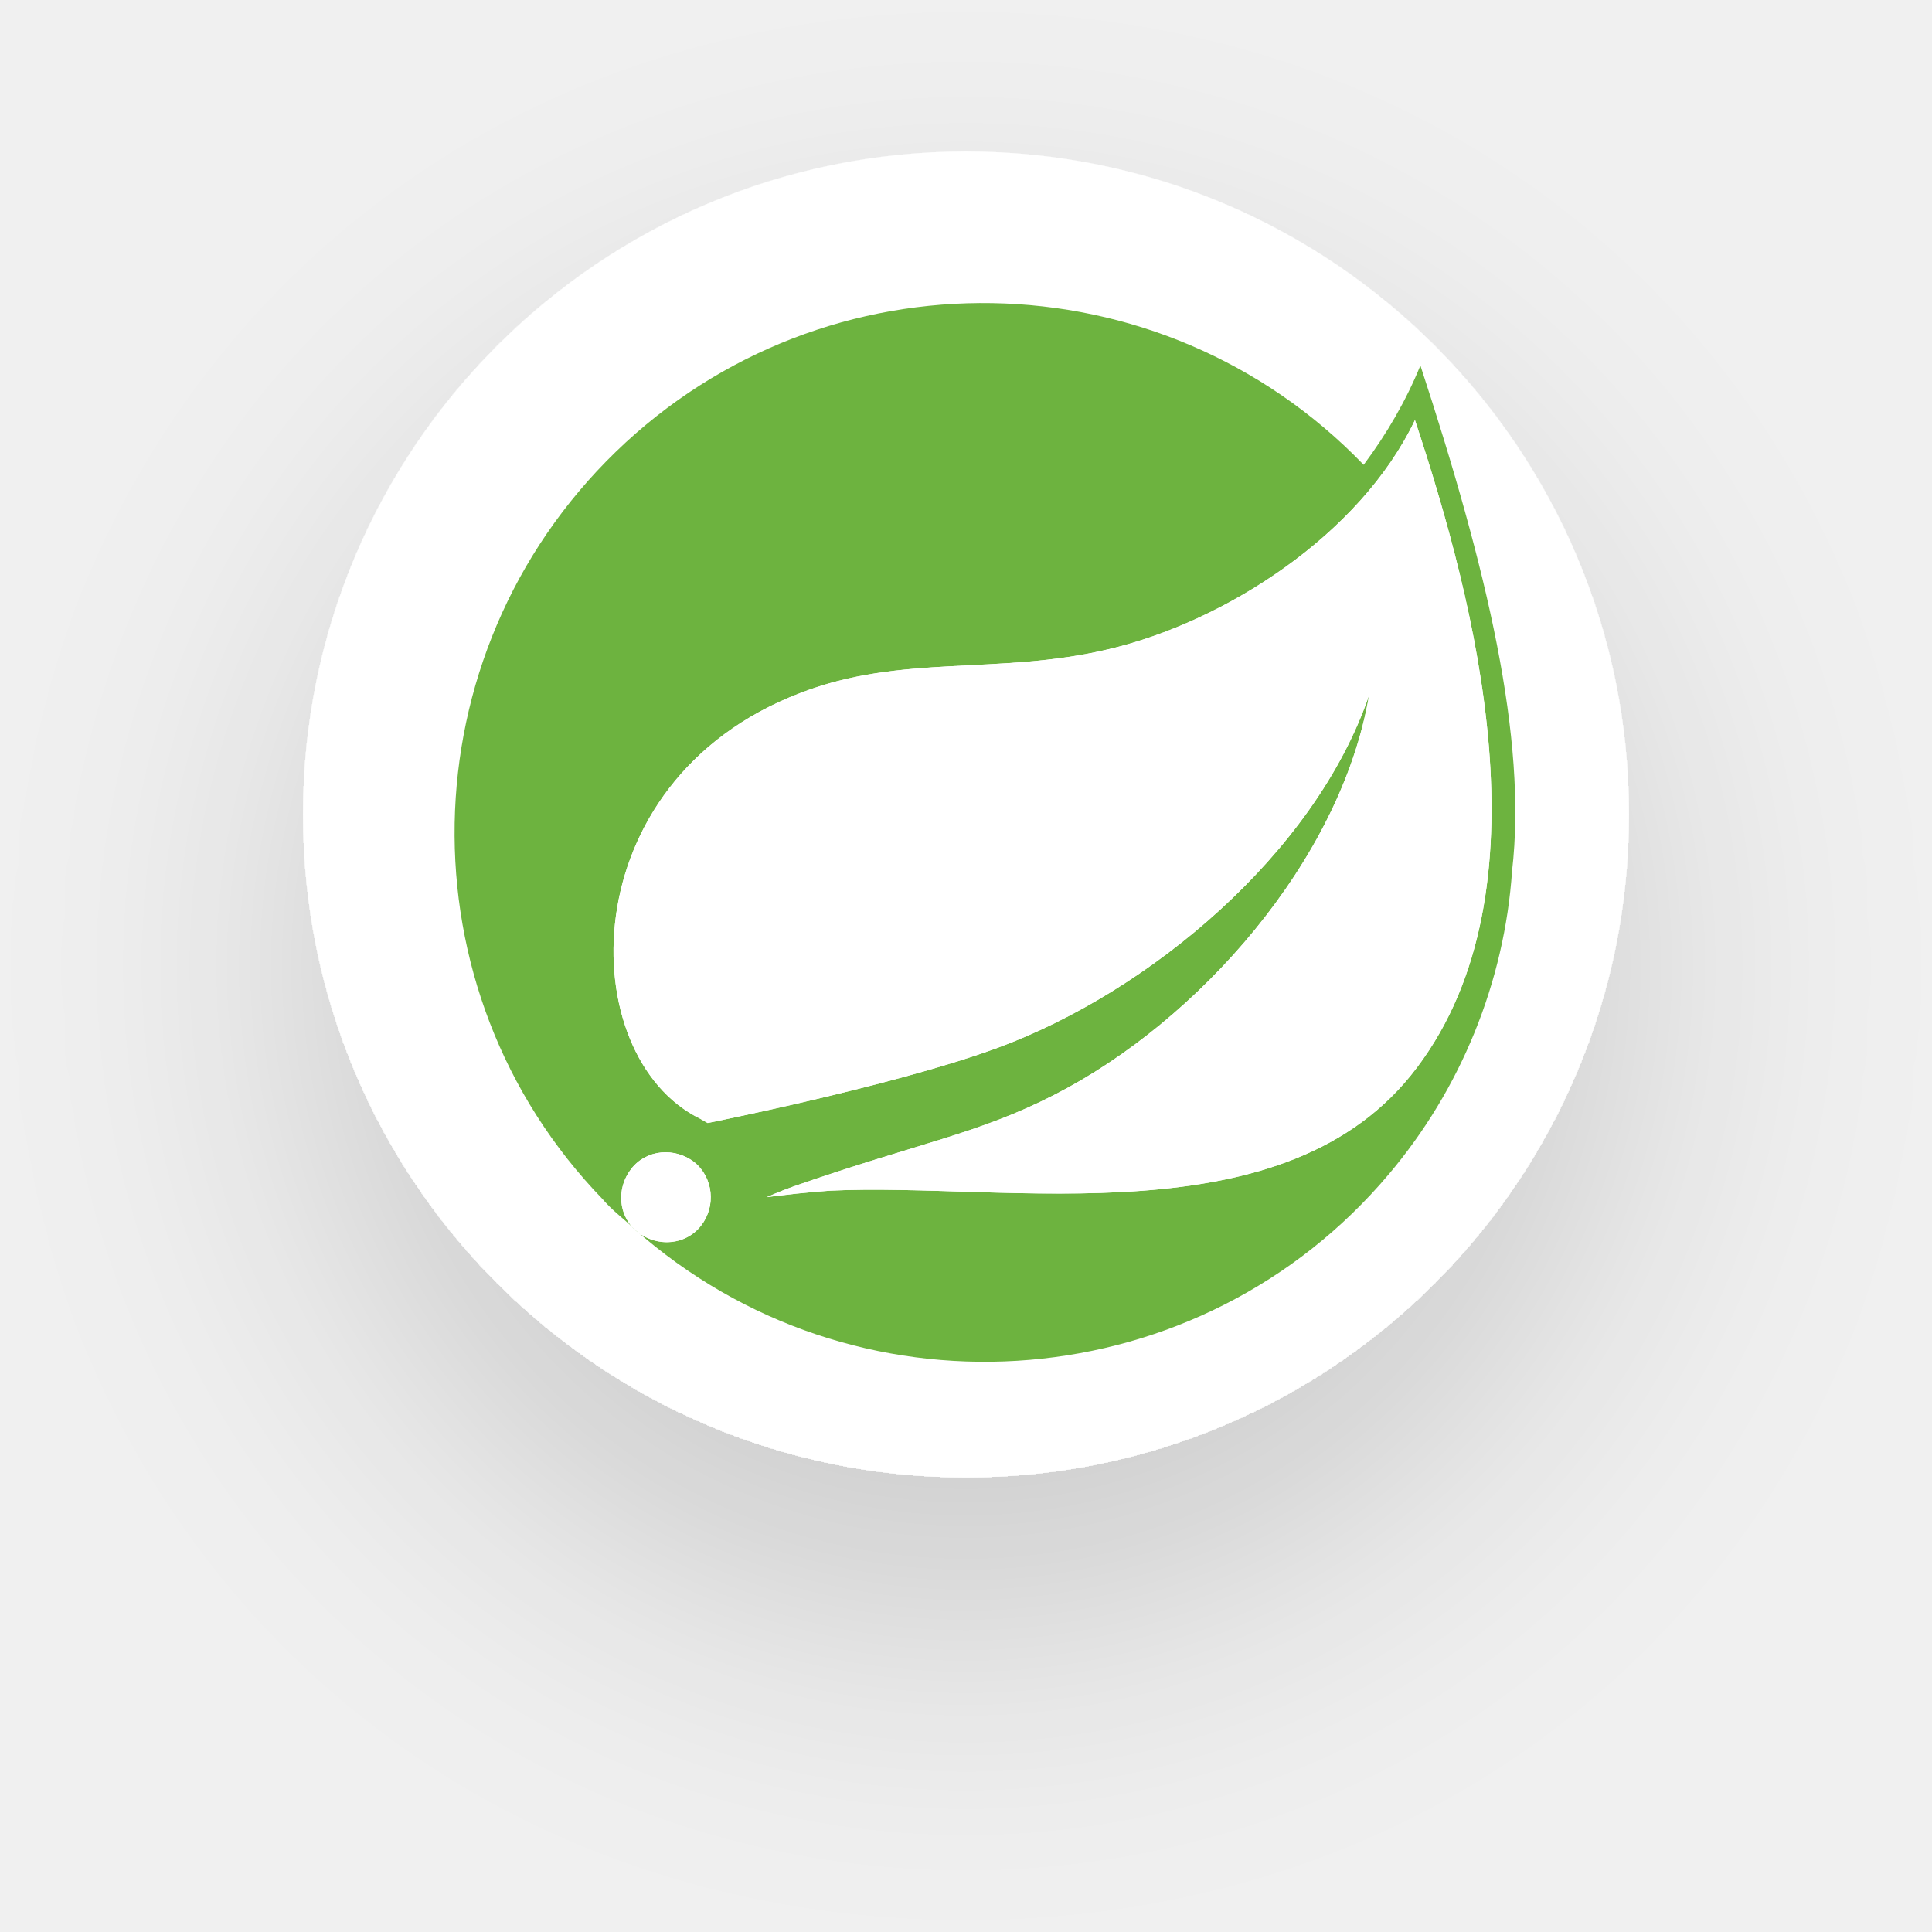
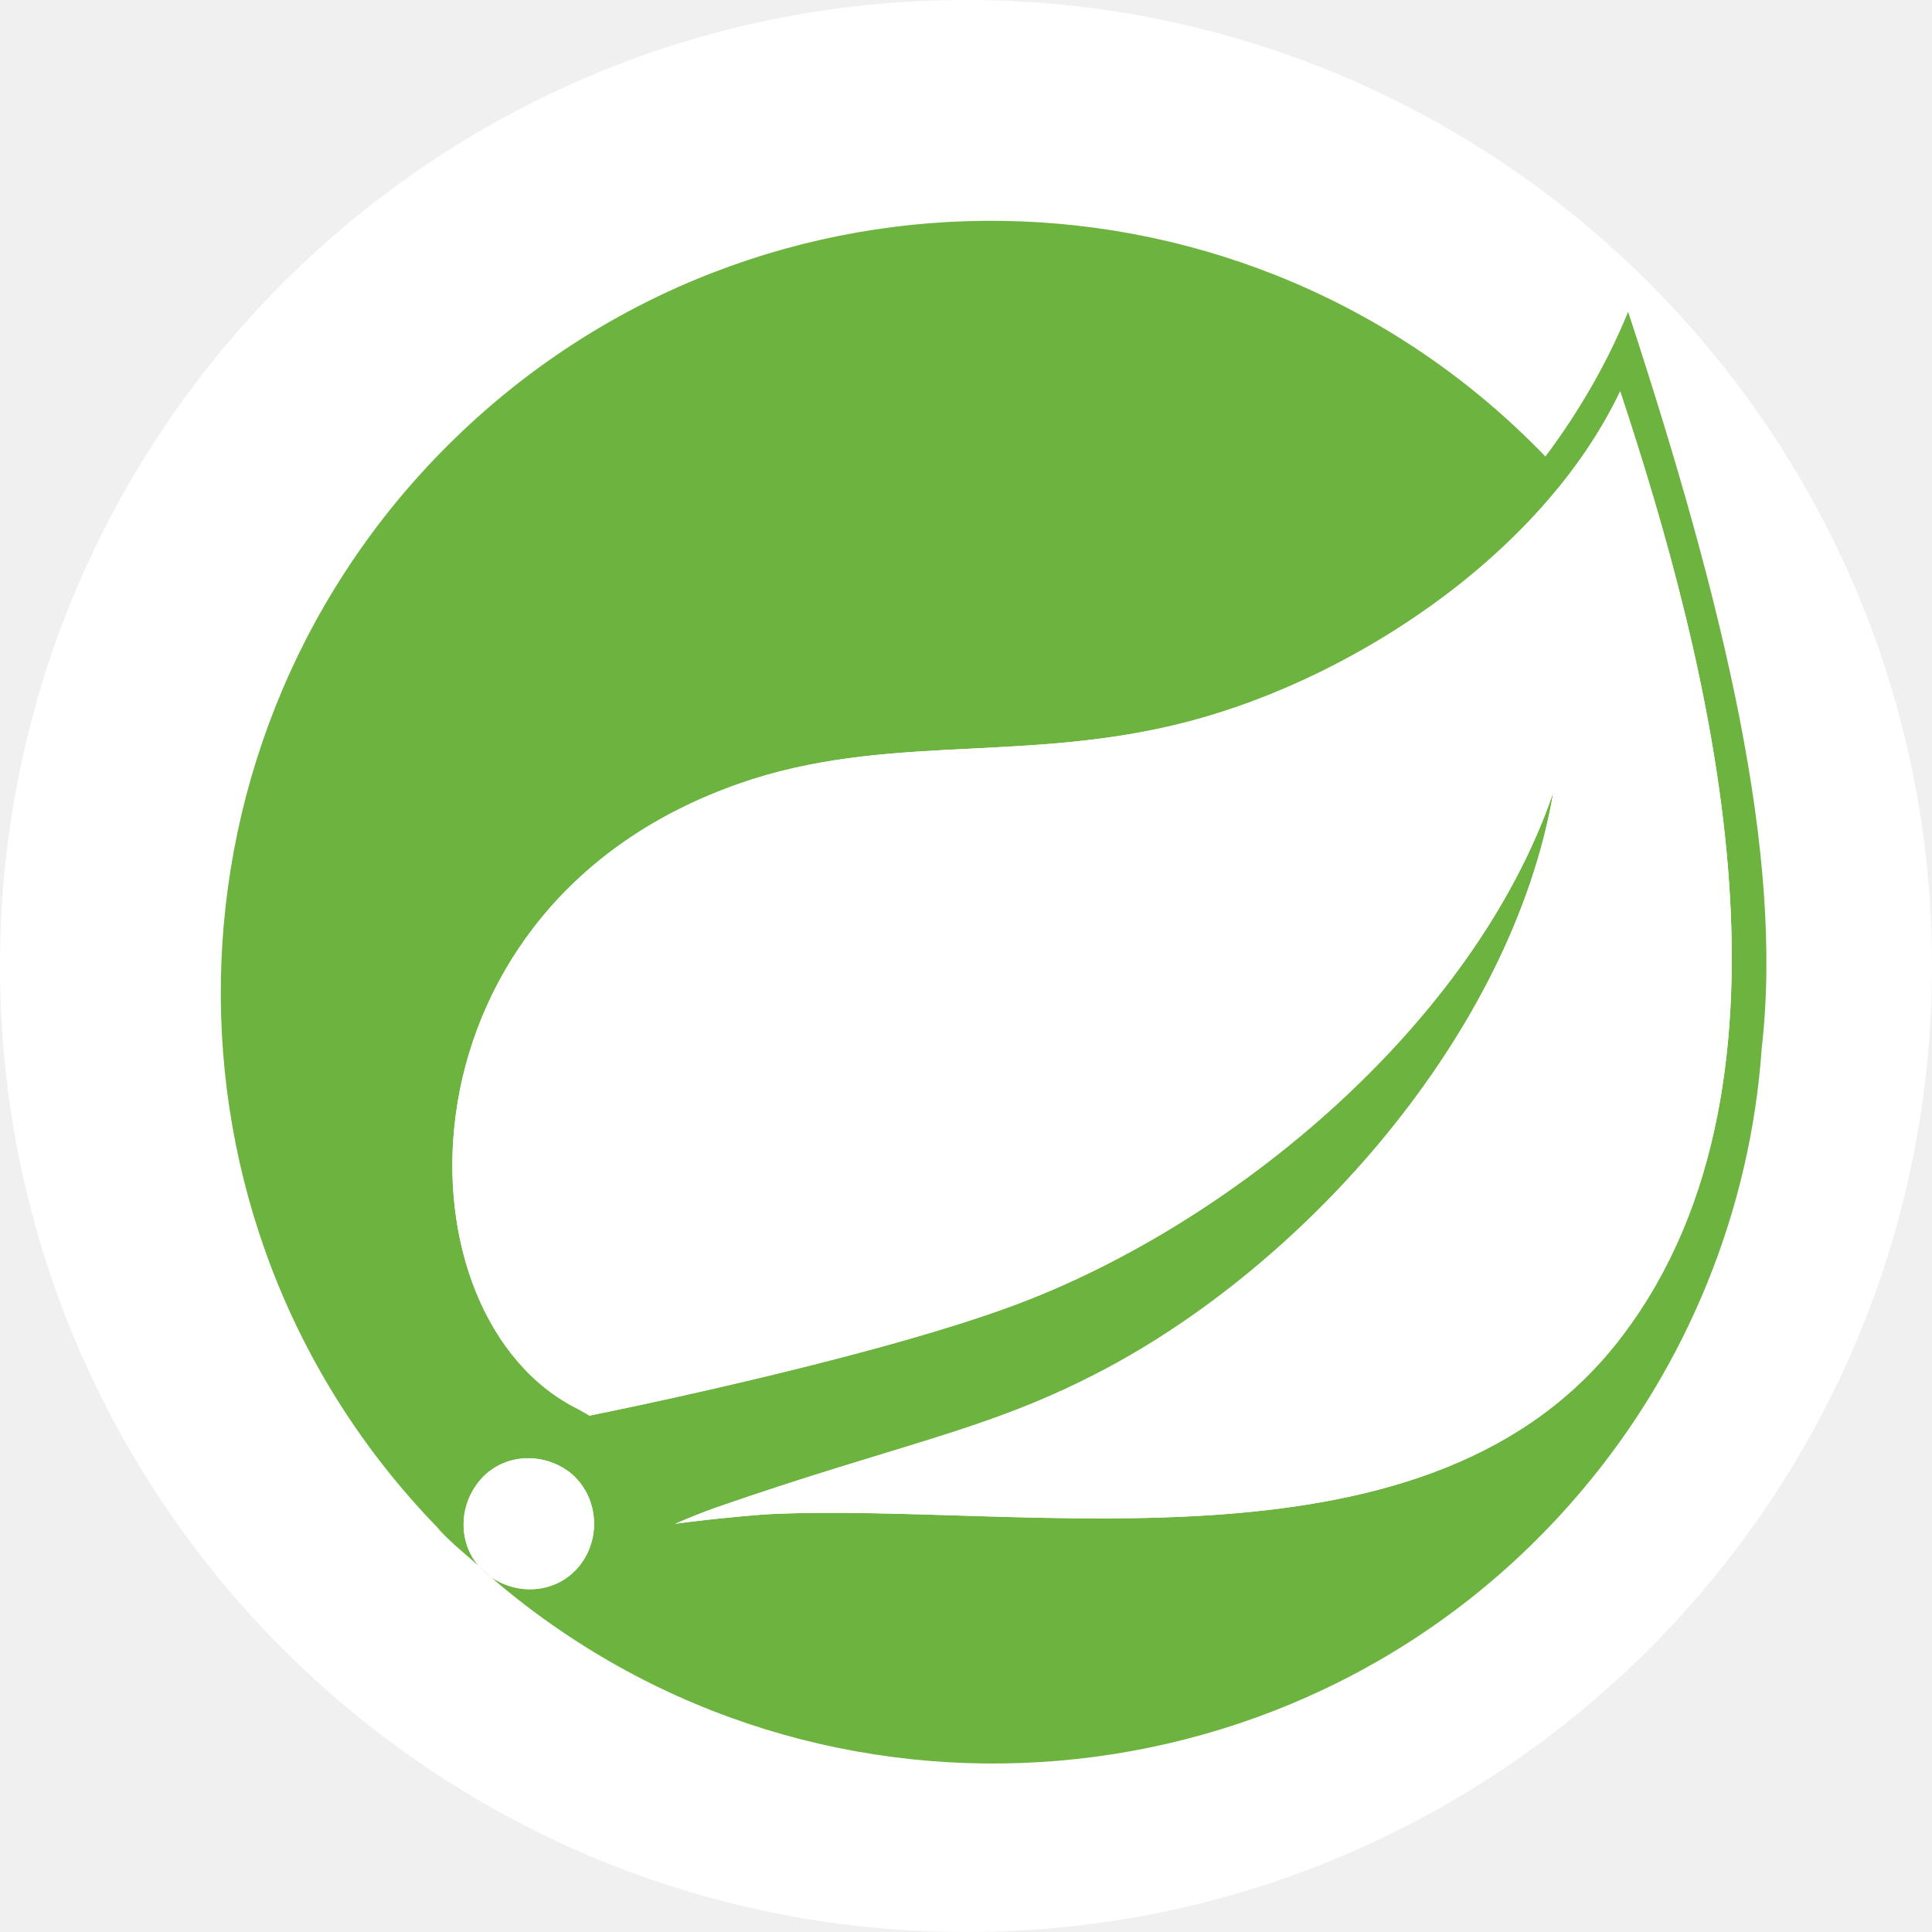
- <svg xmlns="http://www.w3.org/2000/svg" width="51" height="51" viewBox="0 0 51 51" fill="none">
-   <g filter="url(#filter0_d_1964_10573)">
-     <rect x="8" y="4" width="35" height="35" rx="17.5" fill="white" />
-     <g clip-path="url(#clip0_1964_10573)">
-       <path d="M16.259 11.924C21.792 6.565 30.637 6.709 35.997 12.27C36.602 11.463 37.12 10.57 37.495 9.648C39.252 15.007 40.319 19.502 39.915 22.989C39.714 25.927 38.561 28.751 36.659 30.999C31.703 36.877 22.887 37.626 17.009 32.67L16.896 32.57L16.89 32.566C16.872 32.553 16.854 32.54 16.836 32.526C16.782 32.484 16.733 32.439 16.69 32.39L16.674 32.372L16.49 32.209C16.311 32.055 16.131 31.901 15.972 31.728L15.914 31.661C10.554 26.129 10.727 17.284 16.259 11.924ZM18.334 30.682C17.815 30.278 17.066 30.336 16.663 30.855C16.308 31.311 16.31 31.945 16.668 32.366L16.674 32.372L16.896 32.57L16.918 32.585C17.422 32.916 18.099 32.847 18.486 32.379L18.507 32.353C18.91 31.834 18.824 31.085 18.334 30.682ZM37.351 11.089C35.91 14.114 32.337 16.419 29.254 17.14C26.344 17.831 23.809 17.255 21.129 18.292C15.021 20.626 15.136 27.887 18.478 29.529L18.68 29.644C18.68 29.644 21.094 29.164 23.482 28.53L23.686 28.476C24.64 28.219 25.578 27.939 26.344 27.656C30.32 26.187 34.7 22.556 36.141 18.35C35.392 22.729 31.617 26.965 27.842 28.895C25.826 29.933 24.27 30.163 20.956 31.316C20.553 31.46 20.236 31.604 20.236 31.604C20.276 31.598 20.317 31.593 20.357 31.587L20.437 31.577L20.517 31.567C21.249 31.476 21.907 31.431 21.907 31.431C26.603 31.2 33.98 32.756 37.408 28.175C40.924 23.507 38.964 15.958 37.351 11.089Z" fill="#6DB33F" />
-       <path d="M18.334 30.682C18.824 31.085 18.91 31.834 18.507 32.353C18.104 32.872 17.354 32.929 16.836 32.526C16.317 32.123 16.259 31.373 16.663 30.855C17.066 30.336 17.816 30.279 18.334 30.682ZM37.351 11.089C38.964 15.958 40.924 23.507 37.408 28.175C33.98 32.756 26.604 31.201 21.907 31.431C21.907 31.431 21.249 31.476 20.518 31.567L20.438 31.577C20.37 31.586 20.303 31.595 20.236 31.604C20.236 31.604 20.553 31.46 20.956 31.316C24.27 30.163 25.826 29.933 27.843 28.895C31.617 26.965 35.392 22.729 36.141 18.35C34.7 22.557 30.32 26.187 26.344 27.657C23.607 28.665 18.68 29.645 18.68 29.645L18.478 29.529C15.136 27.887 15.021 20.626 21.129 18.292C23.809 17.255 26.344 17.831 29.254 17.14C32.337 16.419 35.91 14.114 37.351 11.089Z" fill="white" />
-     </g>
+ <svg xmlns="http://www.w3.org/2000/svg" width="35" height="35" viewBox="0 0 35 35" fill="none">
+   <rect width="35" height="35" rx="17.5" fill="white" />
+   <g clip-path="url(#clip0_1796_8234)">
+     <path d="M8.259 7.924C13.792 2.565 22.637 2.709 27.997 8.27C28.602 7.463 29.12 6.57 29.495 5.648C31.253 11.007 32.319 15.502 31.915 18.989C31.713 21.927 30.561 24.751 28.659 26.999C23.703 32.877 14.886 33.626 9.009 28.67L8.896 28.57L8.89 28.566C8.872 28.553 8.854 28.54 8.836 28.526C8.782 28.484 8.733 28.439 8.69 28.39L8.674 28.372L8.49 28.209C8.311 28.055 8.131 27.901 7.972 27.728L7.914 27.661C2.554 22.129 2.727 13.284 8.259 7.924ZM10.334 26.682C9.815 26.278 9.066 26.336 8.663 26.855C8.308 27.311 8.31 27.945 8.668 28.366L8.674 28.372L8.896 28.57L8.918 28.585C9.422 28.916 10.099 28.847 10.486 28.379L10.507 28.353C10.91 27.834 10.824 27.085 10.334 26.682ZM29.351 7.089C27.91 10.114 24.337 12.419 21.254 13.139C18.344 13.831 15.809 13.255 13.129 14.292C7.021 16.626 7.136 23.887 10.478 25.529L10.68 25.644C10.68 25.644 13.094 25.164 15.482 24.53L15.686 24.476C16.64 24.219 17.578 23.939 18.344 23.656C22.32 22.187 26.7 18.556 28.141 14.35C27.392 18.729 23.617 22.965 19.842 24.895C17.826 25.933 16.27 26.163 12.956 27.316C12.553 27.46 12.236 27.604 12.236 27.604C12.276 27.598 12.317 27.593 12.357 27.587L12.437 27.577L12.518 27.567C13.249 27.476 13.907 27.431 13.907 27.431C18.603 27.2 25.98 28.756 29.408 24.175C32.924 19.507 30.964 11.958 29.351 7.089Z" fill="#6DB33F" />
+     <path d="M10.334 26.683C10.824 27.086 10.91 27.835 10.507 28.354C10.104 28.873 9.354 28.93 8.836 28.527C8.317 28.123 8.26 27.374 8.663 26.856C9.066 26.337 9.815 26.279 10.334 26.683ZM29.351 7.09C30.964 11.959 32.924 19.508 29.409 24.176C25.98 28.757 18.604 27.201 13.907 27.432C13.907 27.432 13.249 27.477 12.518 27.568L12.438 27.578C12.37 27.587 12.303 27.596 12.236 27.605C12.236 27.605 12.553 27.461 12.956 27.317C16.27 26.164 17.826 25.934 19.843 24.896C23.617 22.966 27.392 18.73 28.141 14.351C26.7 18.558 22.32 22.188 18.344 23.657C15.607 24.666 10.68 25.646 10.68 25.646L10.478 25.53C7.136 23.888 7.021 16.627 13.129 14.293C15.809 13.256 18.344 13.832 21.254 13.141C24.337 12.42 27.91 10.115 29.351 7.09Z" fill="white" />
  </g>
  <defs>
-     <filter id="filter0_d_1964_10573" x="0" y="0" width="51" height="51" filterUnits="userSpaceOnUse" color-interpolation-filters="sRGB">
-       <feFlood flood-opacity="0" result="BackgroundImageFix" />
-       <feColorMatrix in="SourceAlpha" type="matrix" values="0 0 0 0 0 0 0 0 0 0 0 0 0 0 0 0 0 0 127 0" result="hardAlpha" />
-       <feOffset dy="4" />
-       <feGaussianBlur stdDeviation="4" />
-       <feComposite in2="hardAlpha" operator="out" />
-       <feColorMatrix type="matrix" values="0 0 0 0 0 0 0 0 0 0 0 0 0 0 0 0 0 0 0.15 0" />
-       <feBlend mode="normal" in2="BackgroundImageFix" result="effect1_dropShadow_1964_10573" />
-       <feBlend mode="normal" in="SourceGraphic" in2="effect1_dropShadow_1964_10573" result="shape" />
-     </filter>
-     <clipPath id="clip0_1964_10573">
-       <rect width="28" height="28" fill="white" transform="translate(12 8)" />
+     <clipPath id="clip0_1796_8234">
+       <rect width="28" height="28" fill="white" transform="translate(4 4)" />
    </clipPath>
  </defs>
</svg>
